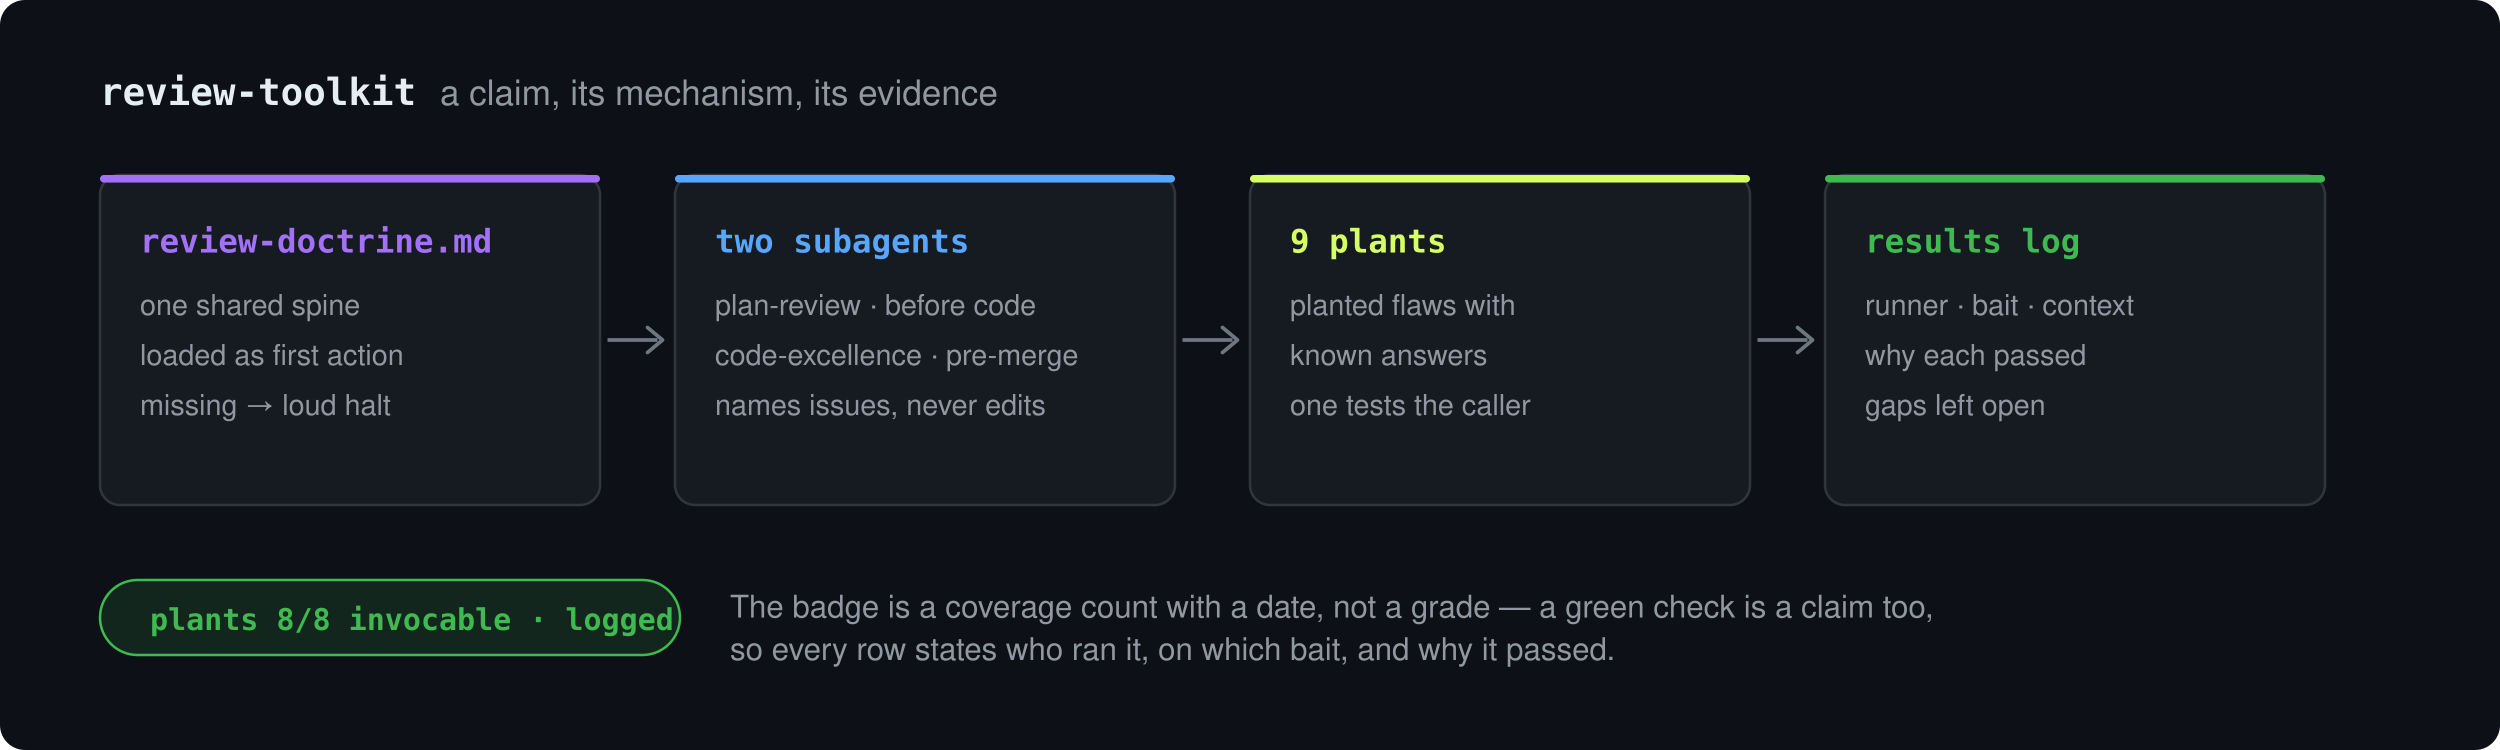
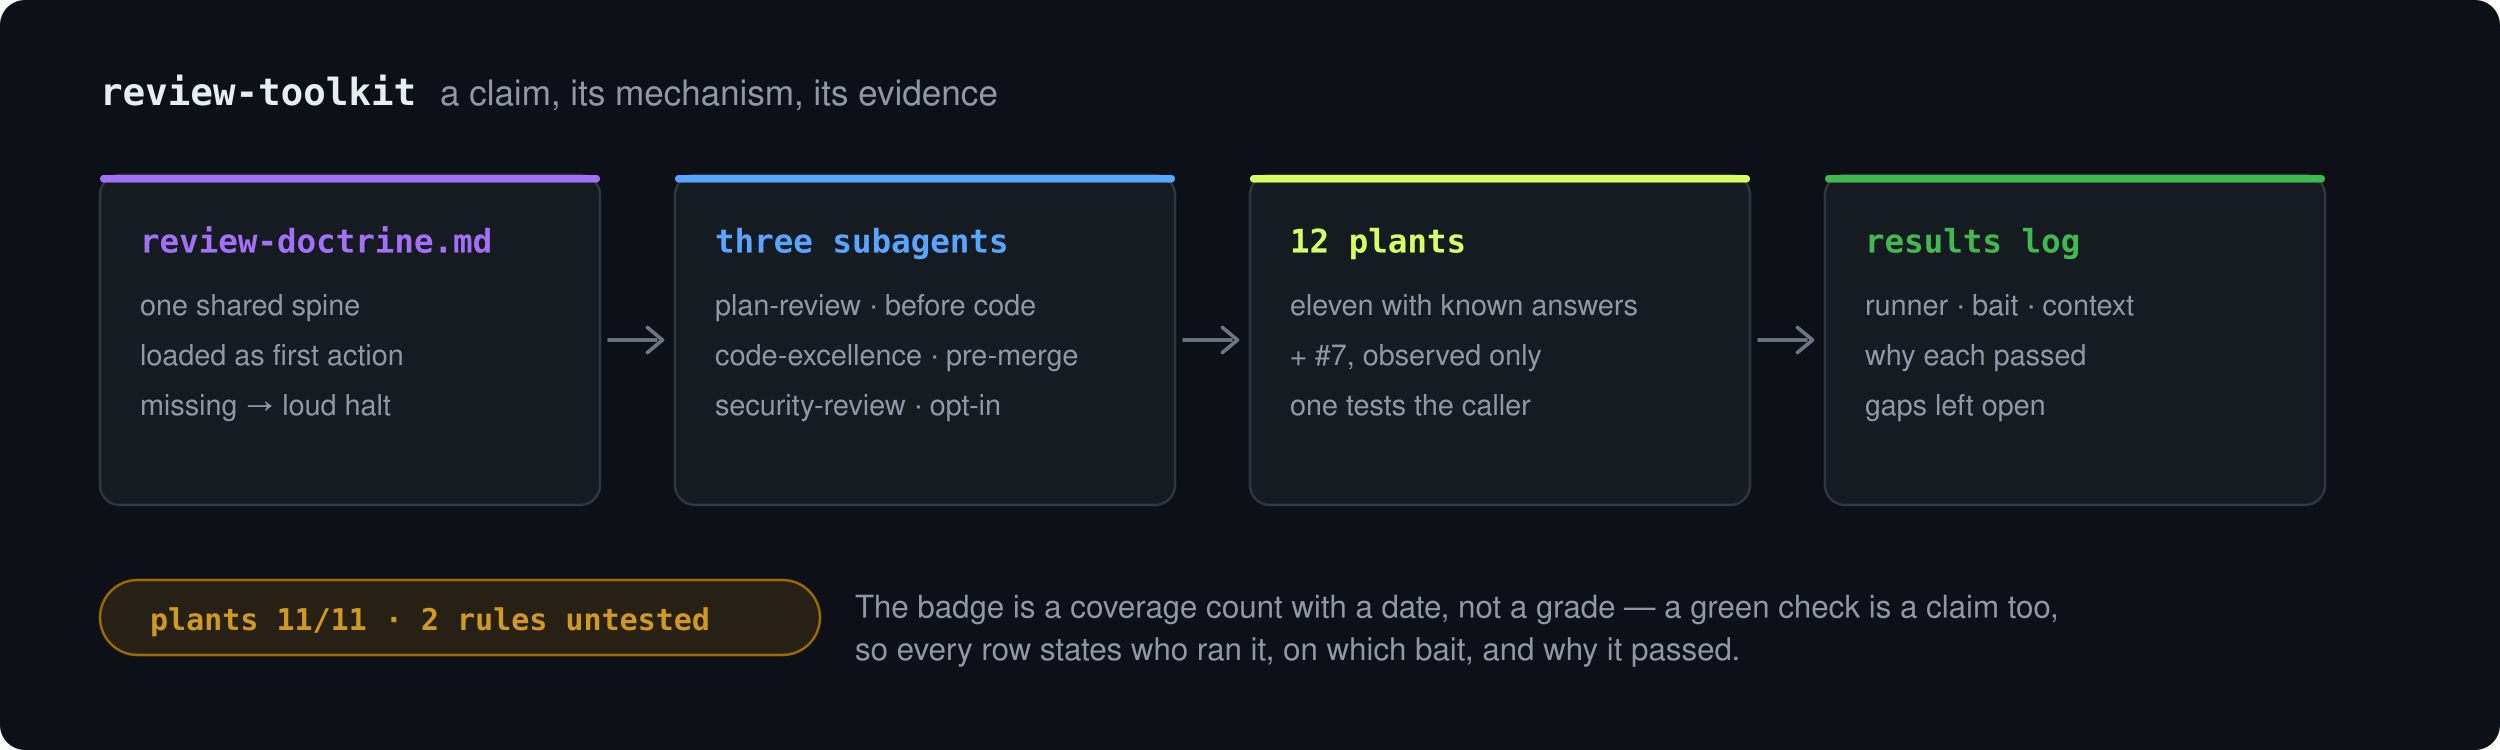
- <svg xmlns="http://www.w3.org/2000/svg" width="1000" height="300" viewBox="0 0 1000 300" role="img" aria-label="review-toolkit: one doctrine, two subagents, nine plants, a results log, and a badge that cites it">
+ <svg xmlns="http://www.w3.org/2000/svg" width="1000" height="300" viewBox="0 0 1000 300" role="img" aria-label="review-toolkit: one doctrine, three subagents, eleven invocable plants, a results log, and a badge that cites its date and its open gaps">
  <rect width="1000" height="300" rx="10" fill="#0d1117" />
  <text x="40" y="42" font-family="ui-monospace,SFMono-Regular,Menlo,Consolas,monospace" font-size="15" font-weight="600" fill="#e6edf3">review-toolkit</text>
  <text x="176" y="42" font-family="ui-sans-serif,-apple-system,Segoe UI,Helvetica,Arial,sans-serif" font-size="14" fill="#9198a1">a claim, its mechanism, its evidence</text>
  <rect x="40" y="70" width="200" height="132" rx="8" fill="#161b22" stroke="#30363d" />
  <rect x="40" y="70" width="200" height="3" rx="1.5" fill="#a371f7" />
  <text x="56" y="101" font-family="ui-monospace,SFMono-Regular,Menlo,Consolas,monospace" font-size="13" font-weight="600" fill="#a371f7">review-doctrine.md</text>
  <text x="56" y="126" font-family="ui-sans-serif,-apple-system,Segoe UI,Helvetica,Arial,sans-serif" font-size="11.5" fill="#9198a1">one shared spine</text>
  <text x="56" y="146" font-family="ui-sans-serif,-apple-system,Segoe UI,Helvetica,Arial,sans-serif" font-size="11.5" fill="#9198a1">loaded as first action</text>
  <text x="56" y="166" font-family="ui-sans-serif,-apple-system,Segoe UI,Helvetica,Arial,sans-serif" font-size="11.5" fill="#9198a1">missing → loud halt</text>
  <rect x="270" y="70" width="200" height="132" rx="8" fill="#161b22" stroke="#30363d" />
  <rect x="270" y="70" width="200" height="3" rx="1.5" fill="#58a6ff" />
-   <text x="286" y="101" font-family="ui-monospace,SFMono-Regular,Menlo,Consolas,monospace" font-size="13" font-weight="600" fill="#58a6ff">two subagents</text>
+   <text x="286" y="101" font-family="ui-monospace,SFMono-Regular,Menlo,Consolas,monospace" font-size="13" font-weight="600" fill="#58a6ff">three subagents</text>
  <text x="286" y="126" font-family="ui-sans-serif,-apple-system,Segoe UI,Helvetica,Arial,sans-serif" font-size="11.5" fill="#9198a1">plan-review · before code</text>
  <text x="286" y="146" font-family="ui-sans-serif,-apple-system,Segoe UI,Helvetica,Arial,sans-serif" font-size="11.5" fill="#9198a1">code-excellence · pre-merge</text>
-   <text x="286" y="166" font-family="ui-sans-serif,-apple-system,Segoe UI,Helvetica,Arial,sans-serif" font-size="11.5" fill="#9198a1">names issues, never edits</text>
+   <text x="286" y="166" font-family="ui-sans-serif,-apple-system,Segoe UI,Helvetica,Arial,sans-serif" font-size="11.5" fill="#9198a1">security-review · opt-in</text>
  <rect x="500" y="70" width="200" height="132" rx="8" fill="#161b22" stroke="#30363d" />
  <rect x="500" y="70" width="200" height="3" rx="1.5" fill="#d7ff64" />
-   <text x="516" y="101" font-family="ui-monospace,SFMono-Regular,Menlo,Consolas,monospace" font-size="13" font-weight="600" fill="#d7ff64">9 plants</text>
-   <text x="516" y="126" font-family="ui-sans-serif,-apple-system,Segoe UI,Helvetica,Arial,sans-serif" font-size="11.5" fill="#9198a1">planted flaws with</text>
-   <text x="516" y="146" font-family="ui-sans-serif,-apple-system,Segoe UI,Helvetica,Arial,sans-serif" font-size="11.5" fill="#9198a1">known answers</text>
+   <text x="516" y="101" font-family="ui-monospace,SFMono-Regular,Menlo,Consolas,monospace" font-size="13" font-weight="600" fill="#d7ff64">12 plants</text>
+   <text x="516" y="126" font-family="ui-sans-serif,-apple-system,Segoe UI,Helvetica,Arial,sans-serif" font-size="11.5" fill="#9198a1">eleven with known answers</text>
+   <text x="516" y="146" font-family="ui-sans-serif,-apple-system,Segoe UI,Helvetica,Arial,sans-serif" font-size="11.5" fill="#9198a1">+ #7, observed only</text>
  <text x="516" y="166" font-family="ui-sans-serif,-apple-system,Segoe UI,Helvetica,Arial,sans-serif" font-size="11.5" fill="#9198a1">one tests the caller</text>
  <rect x="730" y="70" width="200" height="132" rx="8" fill="#161b22" stroke="#30363d" />
  <rect x="730" y="70" width="200" height="3" rx="1.5" fill="#3fb950" />
  <text x="746" y="101" font-family="ui-monospace,SFMono-Regular,Menlo,Consolas,monospace" font-size="13" font-weight="600" fill="#3fb950">results log</text>
  <text x="746" y="126" font-family="ui-sans-serif,-apple-system,Segoe UI,Helvetica,Arial,sans-serif" font-size="11.5" fill="#9198a1">runner · bait · context</text>
  <text x="746" y="146" font-family="ui-sans-serif,-apple-system,Segoe UI,Helvetica,Arial,sans-serif" font-size="11.5" fill="#9198a1">why each passed</text>
  <text x="746" y="166" font-family="ui-sans-serif,-apple-system,Segoe UI,Helvetica,Arial,sans-serif" font-size="11.5" fill="#9198a1">gaps left open</text>
  <path d="M243 136 h20" stroke="#6e7681" stroke-width="1.5" />
  <path d="M259 131 l6 5 -6 5" fill="none" stroke="#6e7681" stroke-width="1.5" stroke-linejoin="round" stroke-linecap="round" />
  <path d="M473 136 h20" stroke="#6e7681" stroke-width="1.5" />
  <path d="M489 131 l6 5 -6 5" fill="none" stroke="#6e7681" stroke-width="1.5" stroke-linejoin="round" stroke-linecap="round" />
  <path d="M703 136 h20" stroke="#6e7681" stroke-width="1.5" />
  <path d="M719 131 l6 5 -6 5" fill="none" stroke="#6e7681" stroke-width="1.5" stroke-linejoin="round" stroke-linecap="round" />
-   <rect x="40" y="232" width="232" height="30" rx="15" fill="#12261e" stroke="#3fb950" />
-   <text x="60" y="252" font-family="ui-monospace,SFMono-Regular,Menlo,Consolas,monospace" font-size="12" font-weight="600" fill="#3fb950">plants 8/8 invocable · logged</text>
-   <text x="292" y="247" font-family="ui-sans-serif,-apple-system,Segoe UI,Helvetica,Arial,sans-serif" font-size="12.5" fill="#9198a1">The badge is a coverage count with a date, not a grade — a green check is a claim too,</text>
-   <text x="292" y="264" font-family="ui-sans-serif,-apple-system,Segoe UI,Helvetica,Arial,sans-serif" font-size="12.5" fill="#9198a1">so every row states who ran it, on which bait, and why it passed.</text>
+   <rect x="40" y="232" width="288" height="30" rx="15" fill="#272115" stroke="#9e6a03" />
+   <text x="60" y="252" font-family="ui-monospace,SFMono-Regular,Menlo,Consolas,monospace" font-size="12" font-weight="600" fill="#d29922">plants 11/11 · 2 rules untested</text>
+   <text x="342" y="247" font-family="ui-sans-serif,-apple-system,Segoe UI,Helvetica,Arial,sans-serif" font-size="12.5" fill="#9198a1">The badge is a coverage count with a date, not a grade — a green check is a claim too,</text>
+   <text x="342" y="264" font-family="ui-sans-serif,-apple-system,Segoe UI,Helvetica,Arial,sans-serif" font-size="12.5" fill="#9198a1">so every row states who ran it, on which bait, and why it passed.</text>
</svg>
